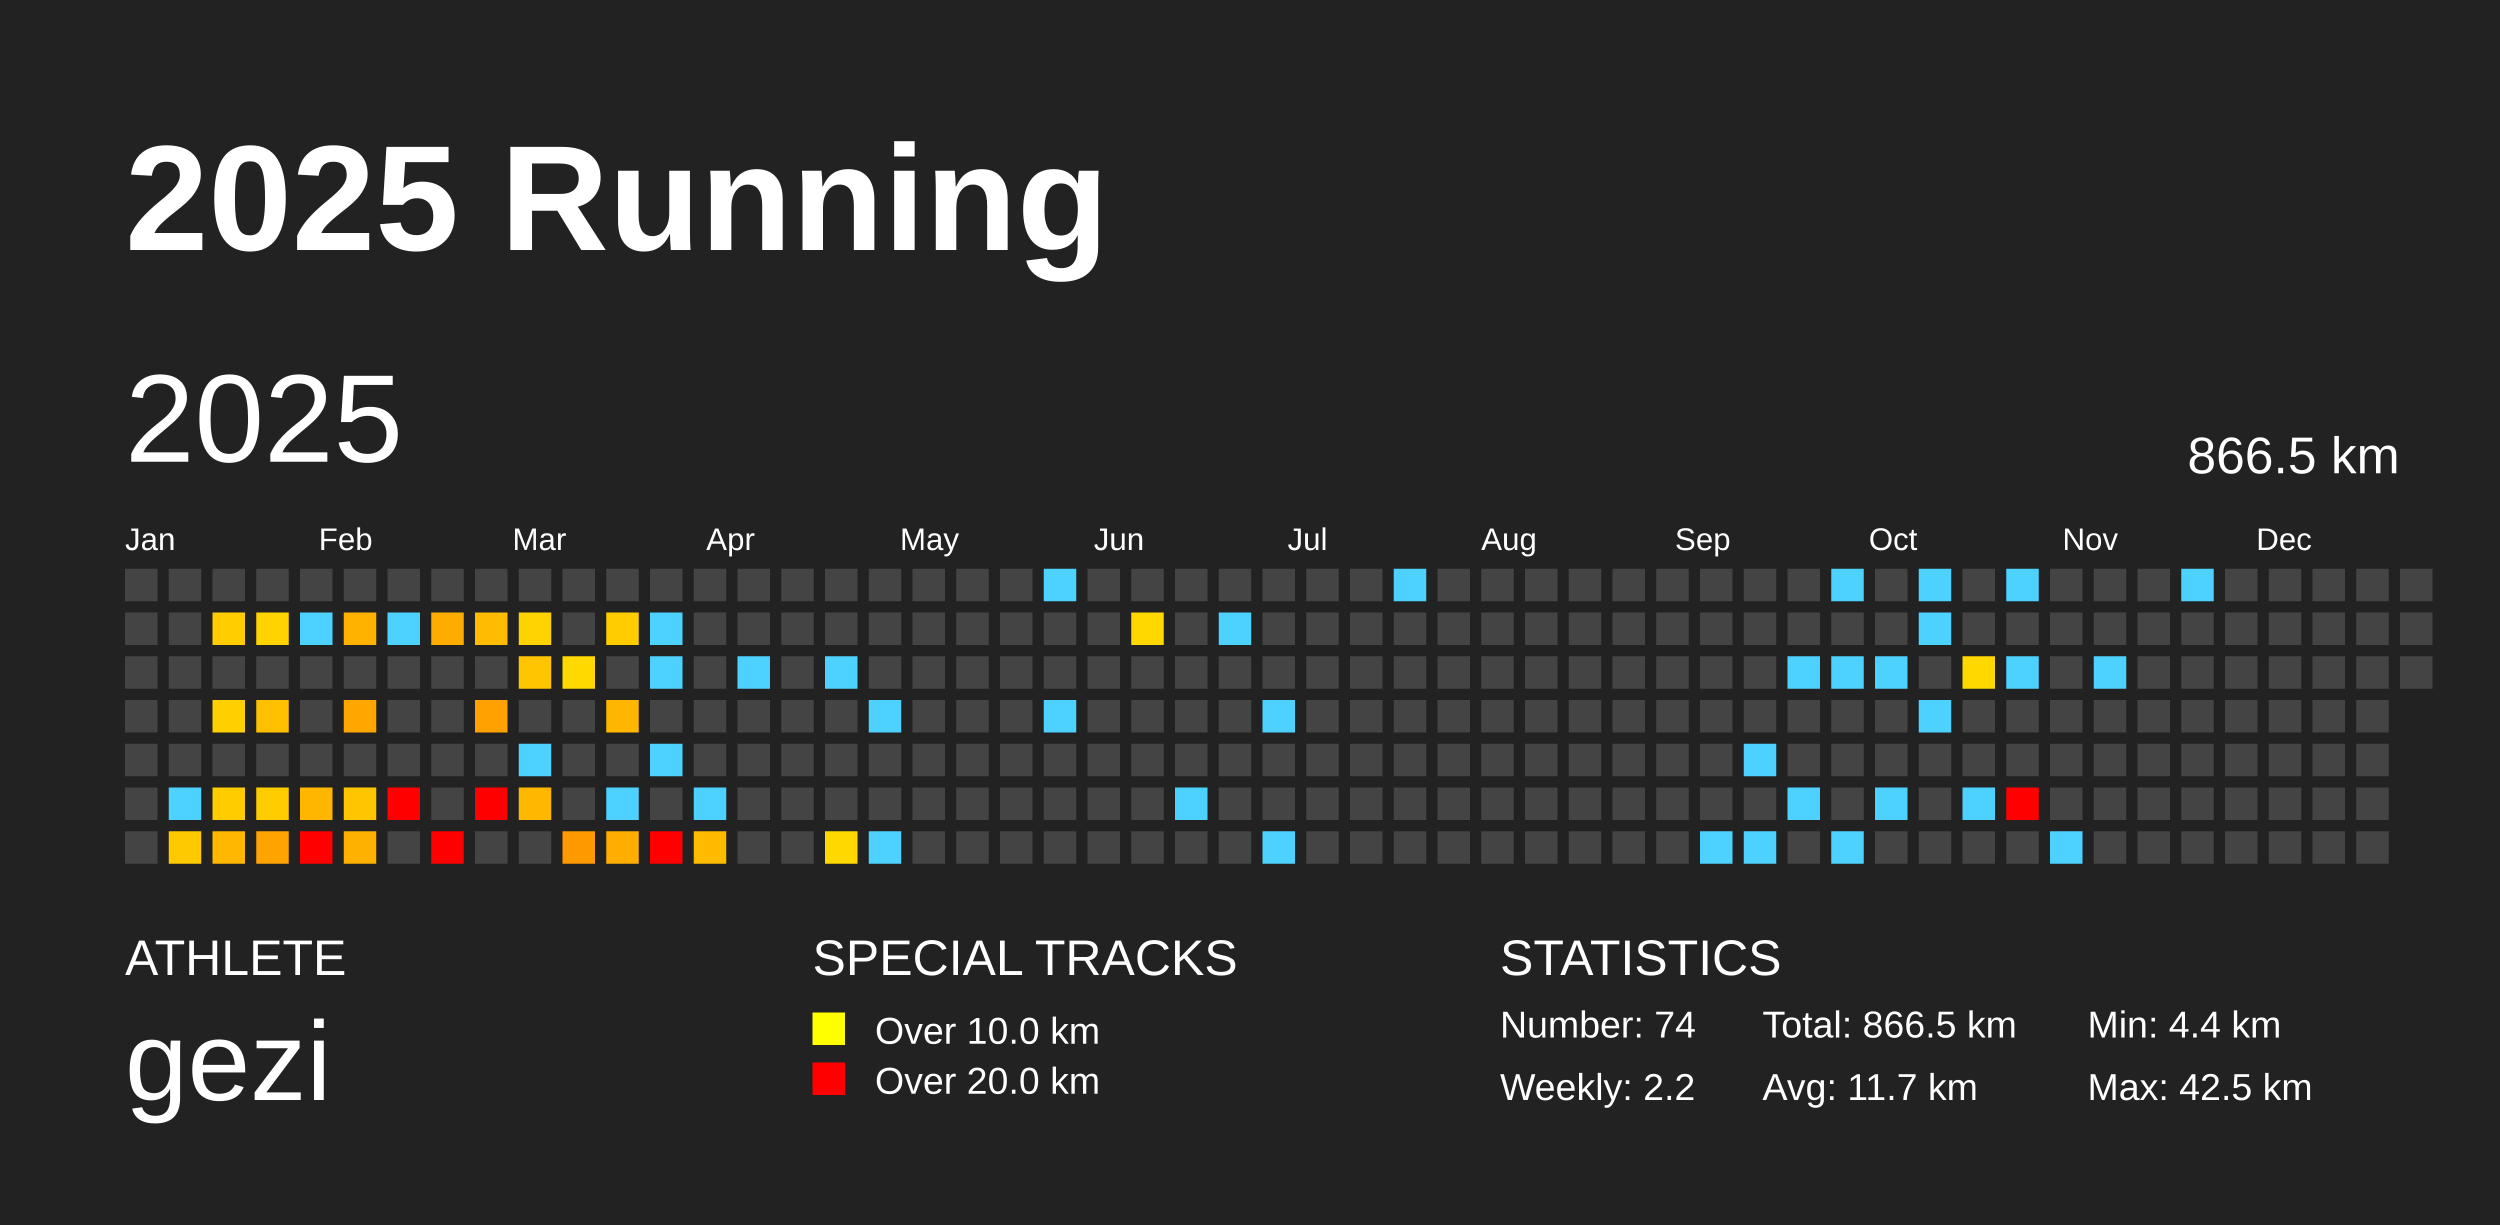
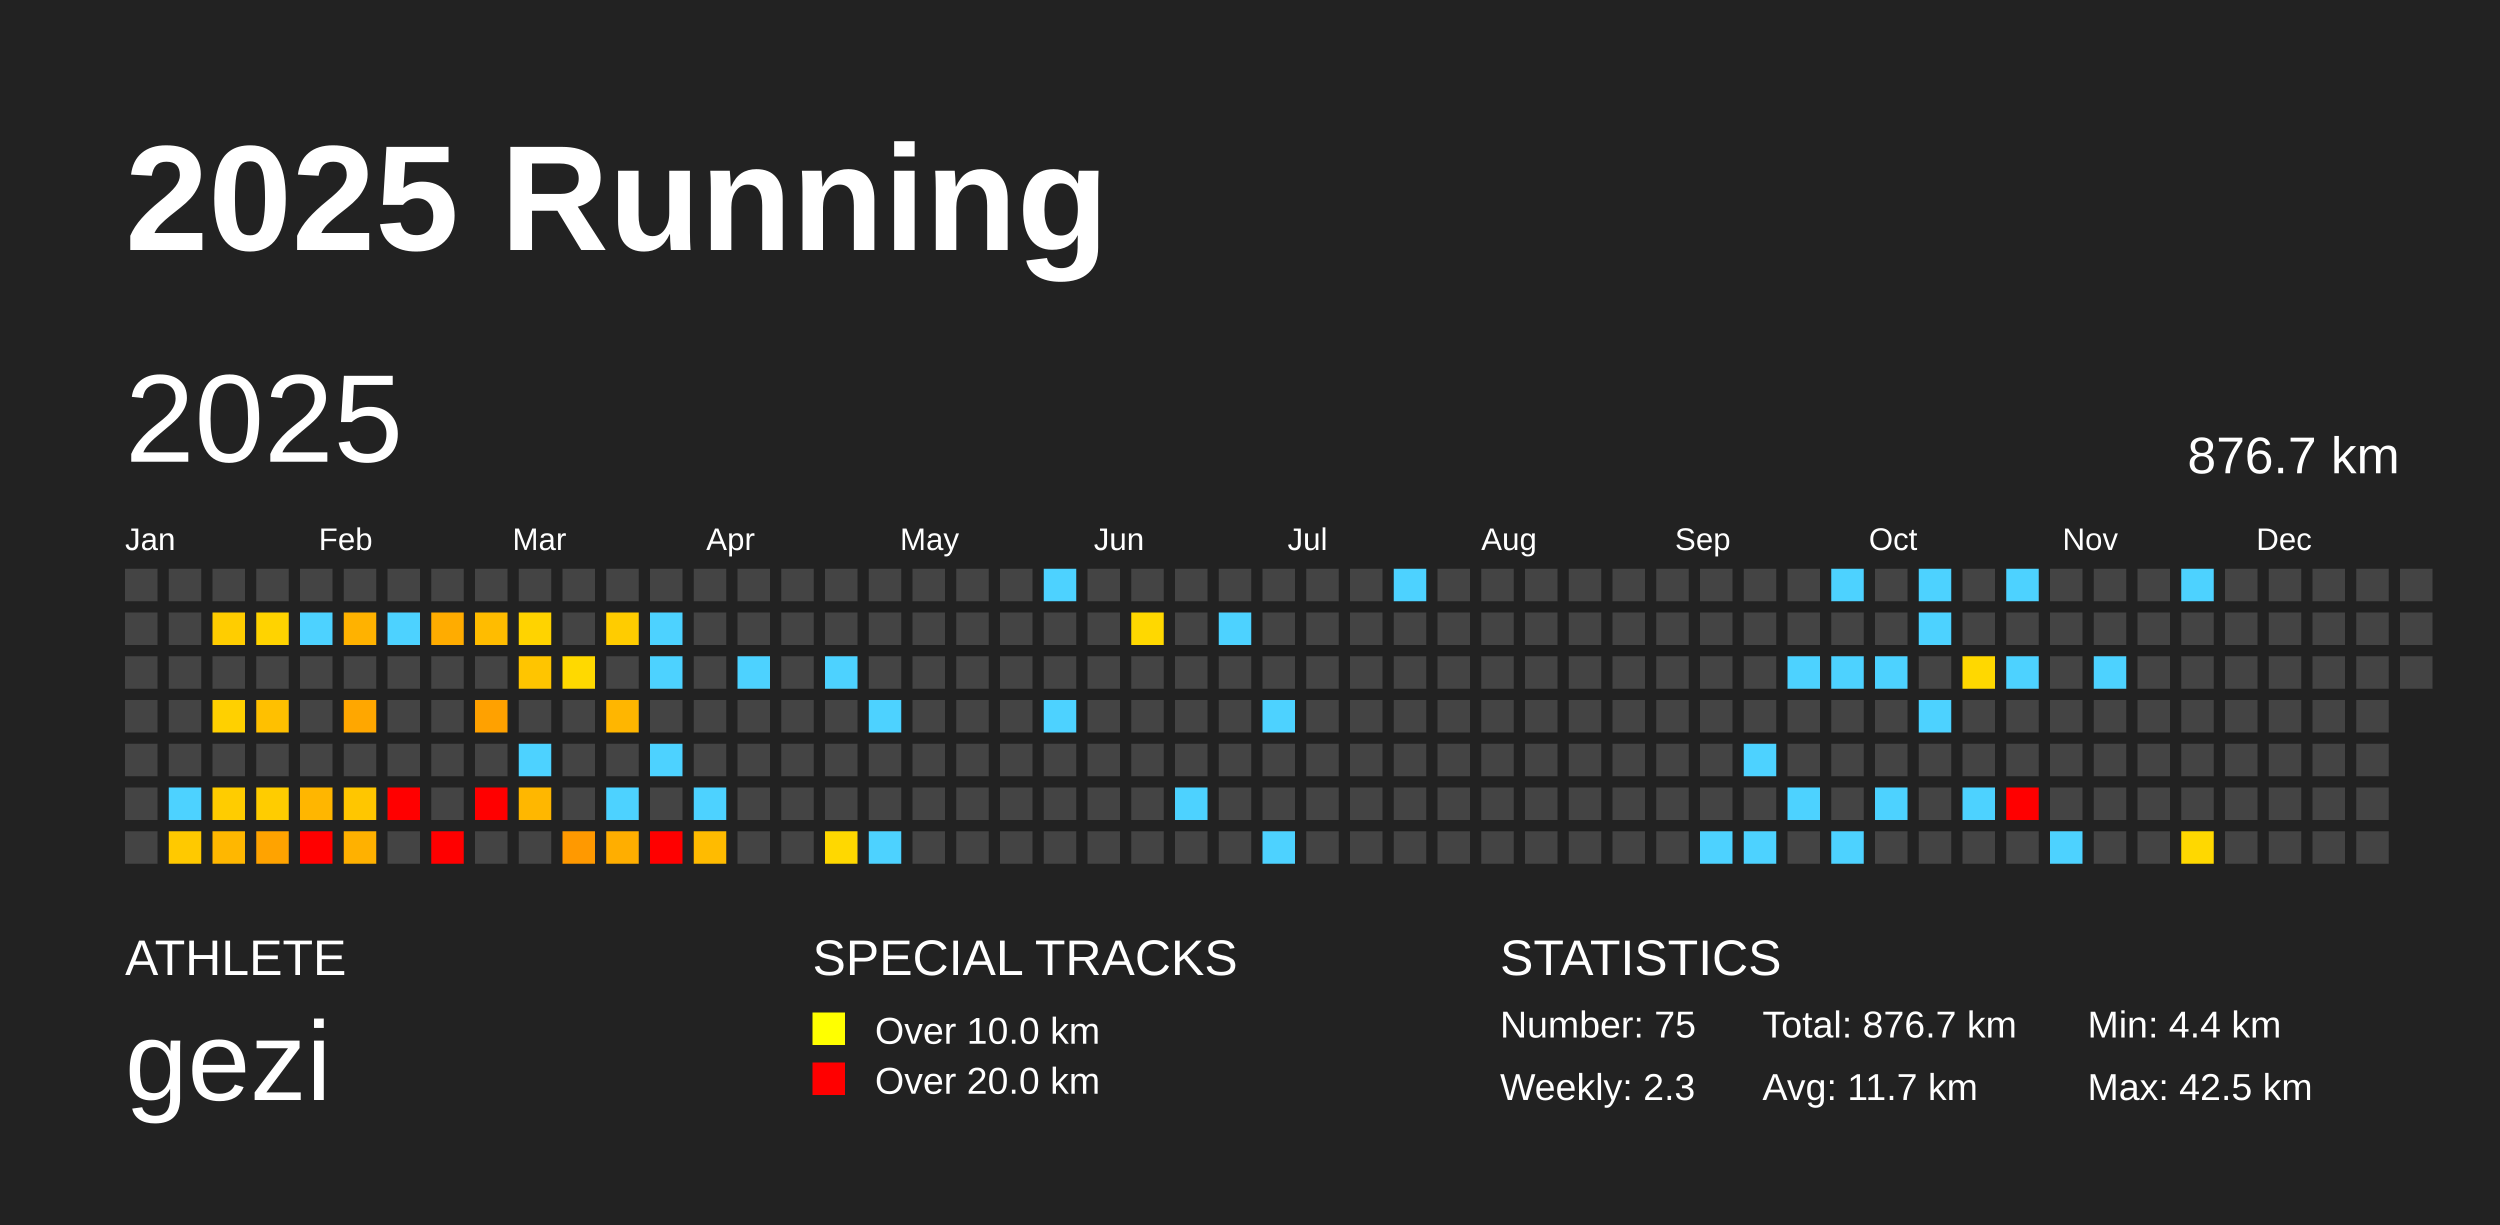
<svg xmlns="http://www.w3.org/2000/svg" baseProfile="full" height="98mm" version="1.1" viewBox="0,0,200,98" width="200mm">
  <defs />
  <rect fill="#222222" height="98" width="200" x="0" y="0" />
  <text fill="#FFFFFF" style="font-size:12px; font-family:Arial; font-weight:bold;" x="10" y="20">2025 Running</text>
  <text fill="#FFFFFF" style="font-size:4px; font-family:Arial" x="10" y="78">ATHLETE</text>
  <text fill="#FFFFFF" style="font-size:9px; font-family:Arial" x="10" y="88">gezi</text>
  <text fill="#FFFFFF" style="font-size:4px; font-family:Arial" x="65" y="78">SPECIAL TRACKS</text>
  <rect fill="yellow" height="2.6" width="2.6" x="65" y="81" />
  <text fill="#FFFFFF" style="font-size:3px; font-family:Arial" x="70" y="83.5">Over 10.0 km</text>
  <rect fill="red" height="2.6" width="2.6" x="65" y="85" />
  <text fill="#FFFFFF" style="font-size:3px; font-family:Arial" x="70" y="87.5">Over 20.0 km</text>
  <text fill="#FFFFFF" style="font-size:4px; font-family:Arial" x="120" y="78">STATISTICS</text>
-   <text fill="#FFFFFF" style="font-size:3px; font-family:Arial" x="120" y="83">Number: 74</text>
-   <text fill="#FFFFFF" style="font-size:3px; font-family:Arial" x="120" y="88">Weekly: 2.2</text>
-   <text fill="#FFFFFF" style="font-size:3px; font-family:Arial" x="141" y="83">Total: 866.5 km</text>
+   <text fill="#FFFFFF" style="font-size:3px; font-family:Arial" x="120" y="83">Number: 75</text>
+   <text fill="#FFFFFF" style="font-size:3px; font-family:Arial" x="120" y="88">Weekly: 2.3</text>
+   <text fill="#FFFFFF" style="font-size:3px; font-family:Arial" x="141" y="83">Total: 876.7 km</text>
  <text fill="#FFFFFF" style="font-size:3px; font-family:Arial" x="141" y="88">Avg: 11.7 km</text>
  <text fill="#FFFFFF" style="font-size:3px; font-family:Arial" x="167" y="83">Min: 4.4 km</text>
  <text fill="#FFFFFF" style="font-size:3px; font-family:Arial" x="167" y="88">Max: 42.5 km</text>
  <text dominant-baseline="hanging" fill="#FFFFFF" style="font-size:10.0px; font-family:Arial;" x="10" y="30">2025</text>
-   <text dominant-baseline="hanging" fill="#FFFFFF" style="font-size:4.125px; font-family:Arial;" x="175" y="35">866.5 km</text>
+   <text dominant-baseline="hanging" fill="#FFFFFF" style="font-size:4.125px; font-family:Arial;" x="175" y="35">876.7 km</text>
  <text fill="#FFFFFF" style="font-size:2.5px; font-family:Arial" x="10.0" y="44">Jan</text>
  <text fill="#FFFFFF" style="font-size:2.5px; font-family:Arial" x="25.5" y="44">Feb</text>
  <text fill="#FFFFFF" style="font-size:2.5px; font-family:Arial" x="41.0" y="44">Mar</text>
  <text fill="#FFFFFF" style="font-size:2.5px; font-family:Arial" x="56.5" y="44">Apr</text>
  <text fill="#FFFFFF" style="font-size:2.5px; font-family:Arial" x="72.0" y="44">May</text>
  <text fill="#FFFFFF" style="font-size:2.5px; font-family:Arial" x="87.5" y="44">Jun</text>
  <text fill="#FFFFFF" style="font-size:2.5px; font-family:Arial" x="103.0" y="44">Jul</text>
  <text fill="#FFFFFF" style="font-size:2.5px; font-family:Arial" x="118.5" y="44">Aug</text>
  <text fill="#FFFFFF" style="font-size:2.5px; font-family:Arial" x="134.0" y="44">Sep</text>
  <text fill="#FFFFFF" style="font-size:2.5px; font-family:Arial" x="149.5" y="44">Oct</text>
  <text fill="#FFFFFF" style="font-size:2.5px; font-family:Arial" x="165.0" y="44">Nov</text>
  <text fill="#FFFFFF" style="font-size:2.5px; font-family:Arial" x="180.5" y="44">Dec</text>
  <rect fill="#444444" height="2.6" width="2.6" x="10.0" y="45.5" />
  <rect fill="#444444" height="2.6" width="2.6" x="10.0" y="49.0" />
  <rect fill="#444444" height="2.6" width="2.6" x="10.0" y="52.5" />
  <rect fill="#444444" height="2.6" width="2.6" x="10.0" y="56.0" />
  <rect fill="#444444" height="2.6" width="2.6" x="10.0" y="59.5" />
  <rect fill="#444444" height="2.6" width="2.6" x="10.0" y="63.0" />
  <rect fill="#444444" height="2.6" width="2.6" x="10.0" y="66.5" />
  <rect fill="#444444" height="2.6" width="2.6" x="13.5" y="45.5" />
  <rect fill="#444444" height="2.6" width="2.6" x="13.5" y="49.0" />
  <rect fill="#444444" height="2.6" width="2.6" x="13.5" y="52.5" />
  <rect fill="#444444" height="2.6" width="2.6" x="13.5" y="56.0" />
  <rect fill="#444444" height="2.6" width="2.6" x="13.5" y="59.5" />
  <rect fill="#4dd2ff" height="2.6" width="2.6" x="13.5" y="63.0" />
  <rect fill="#ffc900" height="2.6" width="2.6" x="13.5" y="66.5" />
  <rect fill="#444444" height="2.6" width="2.6" x="17.0" y="45.5" />
  <rect fill="#ffcd00" height="2.6" width="2.6" x="17.0" y="49.0" />
  <rect fill="#444444" height="2.6" width="2.6" x="17.0" y="52.5" />
  <rect fill="#ffd000" height="2.6" width="2.6" x="17.0" y="56.0" />
  <rect fill="#444444" height="2.6" width="2.6" x="17.0" y="59.5" />
  <rect fill="#ffcc00" height="2.6" width="2.6" x="17.0" y="63.0" />
  <rect fill="#ffb700" height="2.6" width="2.6" x="17.0" y="66.5" />
  <rect fill="#444444" height="2.6" width="2.6" x="20.5" y="45.5" />
  <rect fill="#ffd300" height="2.6" width="2.6" x="20.5" y="49.0" />
  <rect fill="#444444" height="2.6" width="2.6" x="20.5" y="52.5" />
  <rect fill="#ffc000" height="2.6" width="2.6" x="20.5" y="56.0" />
  <rect fill="#444444" height="2.6" width="2.6" x="20.5" y="59.5" />
  <rect fill="#ffcc00" height="2.6" width="2.6" x="20.5" y="63.0" />
  <rect fill="#ffa300" height="2.6" width="2.6" x="20.5" y="66.5" />
  <rect fill="#444444" height="2.6" width="2.6" x="24.0" y="45.5" />
  <rect fill="#4dd2ff" height="2.6" width="2.6" x="24.0" y="49.0" />
  <rect fill="#444444" height="2.6" width="2.6" x="24.0" y="52.5" />
  <rect fill="#444444" height="2.6" width="2.6" x="24.0" y="56.0" />
  <rect fill="#444444" height="2.6" width="2.6" x="24.0" y="59.5" />
  <rect fill="#ffb600" height="2.6" width="2.6" x="24.0" y="63.0" />
  <rect fill="red" height="2.6" width="2.6" x="24.0" y="66.5" />
  <rect fill="#444444" height="2.6" width="2.6" x="27.5" y="45.5" />
  <rect fill="#ffb200" height="2.6" width="2.6" x="27.5" y="49.0" />
  <rect fill="#444444" height="2.6" width="2.6" x="27.5" y="52.5" />
  <rect fill="#ffa700" height="2.6" width="2.6" x="27.5" y="56.0" />
  <rect fill="#444444" height="2.6" width="2.6" x="27.5" y="59.5" />
  <rect fill="#ffc600" height="2.6" width="2.6" x="27.5" y="63.0" />
  <rect fill="#ffb100" height="2.6" width="2.6" x="27.5" y="66.5" />
  <rect fill="#444444" height="2.6" width="2.6" x="31.0" y="45.5" />
  <rect fill="#4dd2ff" height="2.6" width="2.6" x="31.0" y="49.0" />
  <rect fill="#444444" height="2.6" width="2.6" x="31.0" y="52.5" />
  <rect fill="#444444" height="2.6" width="2.6" x="31.0" y="56.0" />
  <rect fill="#444444" height="2.6" width="2.6" x="31.0" y="59.5" />
  <rect fill="red" height="2.6" width="2.6" x="31.0" y="63.0" />
  <rect fill="#444444" height="2.6" width="2.6" x="31.0" y="66.5" />
  <rect fill="#444444" height="2.6" width="2.6" x="34.5" y="45.5" />
  <rect fill="#ffac00" height="2.6" width="2.6" x="34.5" y="49.0" />
  <rect fill="#444444" height="2.6" width="2.6" x="34.5" y="52.5" />
  <rect fill="#444444" height="2.6" width="2.6" x="34.5" y="56.0" />
  <rect fill="#444444" height="2.6" width="2.6" x="34.5" y="59.5" />
  <rect fill="#444444" height="2.6" width="2.6" x="34.5" y="63.0" />
  <rect fill="red" height="2.6" width="2.6" x="34.5" y="66.5" />
  <rect fill="#444444" height="2.6" width="2.6" x="38.0" y="45.5" />
  <rect fill="#ffbc00" height="2.6" width="2.6" x="38.0" y="49.0" />
  <rect fill="#444444" height="2.6" width="2.6" x="38.0" y="52.5" />
  <rect fill="#ffa100" height="2.6" width="2.6" x="38.0" y="56.0" />
  <rect fill="#444444" height="2.6" width="2.6" x="38.0" y="59.5" />
  <rect fill="red" height="2.6" width="2.6" x="38.0" y="63.0" />
  <rect fill="#444444" height="2.6" width="2.6" x="38.0" y="66.5" />
  <rect fill="#444444" height="2.6" width="2.6" x="41.5" y="45.5" />
  <rect fill="#ffd300" height="2.6" width="2.6" x="41.5" y="49.0" />
  <rect fill="#ffc500" height="2.6" width="2.6" x="41.5" y="52.5" />
  <rect fill="#444444" height="2.6" width="2.6" x="41.5" y="56.0" />
  <rect fill="#4dd2ff" height="2.6" width="2.6" x="41.5" y="59.5" />
  <rect fill="#ffb700" height="2.6" width="2.6" x="41.5" y="63.0" />
  <rect fill="#444444" height="2.6" width="2.6" x="41.5" y="66.5" />
  <rect fill="#444444" height="2.6" width="2.6" x="45.0" y="45.5" />
  <rect fill="#444444" height="2.6" width="2.6" x="45.0" y="49.0" />
  <rect fill="#ffd900" height="2.6" width="2.6" x="45.0" y="52.5" />
  <rect fill="#444444" height="2.6" width="2.6" x="45.0" y="56.0" />
  <rect fill="#444444" height="2.6" width="2.6" x="45.0" y="59.5" />
  <rect fill="#444444" height="2.6" width="2.6" x="45.0" y="63.0" />
  <rect fill="#ff9900" height="2.6" width="2.6" x="45.0" y="66.5" />
  <rect fill="#444444" height="2.6" width="2.6" x="48.5" y="45.5" />
  <rect fill="#ffcc00" height="2.6" width="2.6" x="48.5" y="49.0" />
  <rect fill="#444444" height="2.6" width="2.6" x="48.5" y="52.5" />
  <rect fill="#ffb600" height="2.6" width="2.6" x="48.5" y="56.0" />
  <rect fill="#444444" height="2.6" width="2.6" x="48.5" y="59.5" />
  <rect fill="#4dd2ff" height="2.6" width="2.6" x="48.5" y="63.0" />
  <rect fill="#ffae00" height="2.6" width="2.6" x="48.5" y="66.5" />
  <rect fill="#444444" height="2.6" width="2.6" x="52.0" y="45.5" />
  <rect fill="#4dd2ff" height="2.6" width="2.6" x="52.0" y="49.0" />
  <rect fill="#4dd2ff" height="2.6" width="2.6" x="52.0" y="52.5" />
  <rect fill="#444444" height="2.6" width="2.6" x="52.0" y="56.0" />
  <rect fill="#4dd2ff" height="2.6" width="2.6" x="52.0" y="59.5" />
  <rect fill="#444444" height="2.6" width="2.6" x="52.0" y="63.0" />
  <rect fill="red" height="2.6" width="2.6" x="52.0" y="66.5" />
  <rect fill="#444444" height="2.6" width="2.6" x="55.5" y="45.5" />
  <rect fill="#444444" height="2.6" width="2.6" x="55.5" y="49.0" />
  <rect fill="#444444" height="2.6" width="2.6" x="55.5" y="52.5" />
  <rect fill="#444444" height="2.6" width="2.6" x="55.5" y="56.0" />
  <rect fill="#444444" height="2.6" width="2.6" x="55.5" y="59.5" />
  <rect fill="#4dd2ff" height="2.6" width="2.6" x="55.5" y="63.0" />
  <rect fill="#ffbb00" height="2.6" width="2.6" x="55.5" y="66.5" />
  <rect fill="#444444" height="2.6" width="2.6" x="59.0" y="45.5" />
  <rect fill="#444444" height="2.6" width="2.6" x="59.0" y="49.0" />
  <rect fill="#4dd2ff" height="2.6" width="2.6" x="59.0" y="52.5" />
  <rect fill="#444444" height="2.6" width="2.6" x="59.0" y="56.0" />
  <rect fill="#444444" height="2.6" width="2.6" x="59.0" y="59.5" />
  <rect fill="#444444" height="2.6" width="2.6" x="59.0" y="63.0" />
  <rect fill="#444444" height="2.6" width="2.6" x="59.0" y="66.5" />
  <rect fill="#444444" height="2.6" width="2.6" x="62.5" y="45.5" />
  <rect fill="#444444" height="2.6" width="2.6" x="62.5" y="49.0" />
  <rect fill="#444444" height="2.6" width="2.6" x="62.5" y="52.5" />
  <rect fill="#444444" height="2.6" width="2.6" x="62.5" y="56.0" />
  <rect fill="#444444" height="2.6" width="2.6" x="62.5" y="59.5" />
  <rect fill="#444444" height="2.6" width="2.6" x="62.5" y="63.0" />
  <rect fill="#444444" height="2.6" width="2.6" x="62.5" y="66.5" />
  <rect fill="#444444" height="2.6" width="2.6" x="66.0" y="45.5" />
  <rect fill="#444444" height="2.6" width="2.6" x="66.0" y="49.0" />
  <rect fill="#4dd2ff" height="2.6" width="2.6" x="66.0" y="52.5" />
  <rect fill="#444444" height="2.6" width="2.6" x="66.0" y="56.0" />
  <rect fill="#444444" height="2.6" width="2.6" x="66.0" y="59.5" />
  <rect fill="#444444" height="2.6" width="2.6" x="66.0" y="63.0" />
  <rect fill="#ffd800" height="2.6" width="2.6" x="66.0" y="66.5" />
  <rect fill="#444444" height="2.6" width="2.6" x="69.5" y="45.5" />
  <rect fill="#444444" height="2.6" width="2.6" x="69.5" y="49.0" />
  <rect fill="#444444" height="2.6" width="2.6" x="69.5" y="52.5" />
  <rect fill="#4dd2ff" height="2.6" width="2.6" x="69.5" y="56.0" />
  <rect fill="#444444" height="2.6" width="2.6" x="69.5" y="59.5" />
  <rect fill="#444444" height="2.6" width="2.6" x="69.5" y="63.0" />
  <rect fill="#4dd2ff" height="2.6" width="2.6" x="69.5" y="66.5" />
  <rect fill="#444444" height="2.6" width="2.6" x="73.0" y="45.5" />
  <rect fill="#444444" height="2.6" width="2.6" x="73.0" y="49.0" />
  <rect fill="#444444" height="2.6" width="2.6" x="73.0" y="52.5" />
  <rect fill="#444444" height="2.6" width="2.6" x="73.0" y="56.0" />
  <rect fill="#444444" height="2.6" width="2.6" x="73.0" y="59.5" />
  <rect fill="#444444" height="2.6" width="2.6" x="73.0" y="63.0" />
  <rect fill="#444444" height="2.6" width="2.6" x="73.0" y="66.5" />
  <rect fill="#444444" height="2.6" width="2.6" x="76.5" y="45.5" />
  <rect fill="#444444" height="2.6" width="2.6" x="76.5" y="49.0" />
  <rect fill="#444444" height="2.6" width="2.6" x="76.5" y="52.5" />
  <rect fill="#444444" height="2.6" width="2.6" x="76.5" y="56.0" />
  <rect fill="#444444" height="2.6" width="2.6" x="76.5" y="59.5" />
  <rect fill="#444444" height="2.6" width="2.6" x="76.5" y="63.0" />
  <rect fill="#444444" height="2.6" width="2.6" x="76.5" y="66.5" />
  <rect fill="#444444" height="2.6" width="2.6" x="80.0" y="45.5" />
  <rect fill="#444444" height="2.6" width="2.6" x="80.0" y="49.0" />
  <rect fill="#444444" height="2.6" width="2.6" x="80.0" y="52.5" />
  <rect fill="#444444" height="2.6" width="2.6" x="80.0" y="56.0" />
  <rect fill="#444444" height="2.6" width="2.6" x="80.0" y="59.5" />
  <rect fill="#444444" height="2.6" width="2.6" x="80.0" y="63.0" />
  <rect fill="#444444" height="2.6" width="2.6" x="80.0" y="66.5" />
  <rect fill="#4dd2ff" height="2.6" width="2.6" x="83.5" y="45.5" />
  <rect fill="#444444" height="2.6" width="2.6" x="83.5" y="49.0" />
  <rect fill="#444444" height="2.6" width="2.6" x="83.5" y="52.5" />
  <rect fill="#4dd2ff" height="2.6" width="2.6" x="83.5" y="56.0" />
  <rect fill="#444444" height="2.6" width="2.6" x="83.5" y="59.5" />
  <rect fill="#444444" height="2.6" width="2.6" x="83.5" y="63.0" />
  <rect fill="#444444" height="2.6" width="2.6" x="83.5" y="66.5" />
  <rect fill="#444444" height="2.6" width="2.6" x="87.0" y="45.5" />
  <rect fill="#444444" height="2.6" width="2.6" x="87.0" y="49.0" />
  <rect fill="#444444" height="2.6" width="2.6" x="87.0" y="52.5" />
  <rect fill="#444444" height="2.6" width="2.6" x="87.0" y="56.0" />
  <rect fill="#444444" height="2.6" width="2.6" x="87.0" y="59.5" />
  <rect fill="#444444" height="2.6" width="2.6" x="87.0" y="63.0" />
  <rect fill="#444444" height="2.6" width="2.6" x="87.0" y="66.5" />
  <rect fill="#444444" height="2.6" width="2.6" x="90.5" y="45.5" />
  <rect fill="#ffd800" height="2.6" width="2.6" x="90.5" y="49.0" />
  <rect fill="#444444" height="2.6" width="2.6" x="90.5" y="52.5" />
  <rect fill="#444444" height="2.6" width="2.6" x="90.5" y="56.0" />
  <rect fill="#444444" height="2.6" width="2.6" x="90.5" y="59.5" />
  <rect fill="#444444" height="2.6" width="2.6" x="90.5" y="63.0" />
  <rect fill="#444444" height="2.6" width="2.6" x="90.5" y="66.5" />
  <rect fill="#444444" height="2.6" width="2.6" x="94.0" y="45.5" />
  <rect fill="#444444" height="2.6" width="2.6" x="94.0" y="49.0" />
  <rect fill="#444444" height="2.6" width="2.6" x="94.0" y="52.5" />
  <rect fill="#444444" height="2.6" width="2.6" x="94.0" y="56.0" />
  <rect fill="#444444" height="2.6" width="2.6" x="94.0" y="59.5" />
  <rect fill="#4dd2ff" height="2.6" width="2.6" x="94.0" y="63.0" />
  <rect fill="#444444" height="2.6" width="2.6" x="94.0" y="66.5" />
  <rect fill="#444444" height="2.6" width="2.6" x="97.5" y="45.5" />
  <rect fill="#4dd2ff" height="2.6" width="2.6" x="97.5" y="49.0" />
  <rect fill="#444444" height="2.6" width="2.6" x="97.5" y="52.5" />
  <rect fill="#444444" height="2.6" width="2.6" x="97.5" y="56.0" />
  <rect fill="#444444" height="2.6" width="2.6" x="97.5" y="59.5" />
  <rect fill="#444444" height="2.6" width="2.6" x="97.5" y="63.0" />
  <rect fill="#444444" height="2.6" width="2.6" x="97.5" y="66.5" />
  <rect fill="#444444" height="2.6" width="2.6" x="101.0" y="45.5" />
  <rect fill="#444444" height="2.6" width="2.6" x="101.0" y="49.0" />
  <rect fill="#444444" height="2.6" width="2.6" x="101.0" y="52.5" />
  <rect fill="#4dd2ff" height="2.6" width="2.6" x="101.0" y="56.0" />
  <rect fill="#444444" height="2.6" width="2.6" x="101.0" y="59.5" />
  <rect fill="#444444" height="2.6" width="2.6" x="101.0" y="63.0" />
  <rect fill="#4dd2ff" height="2.6" width="2.6" x="101.0" y="66.5" />
  <rect fill="#444444" height="2.6" width="2.6" x="104.5" y="45.5" />
  <rect fill="#444444" height="2.6" width="2.6" x="104.5" y="49.0" />
  <rect fill="#444444" height="2.6" width="2.6" x="104.5" y="52.5" />
  <rect fill="#444444" height="2.6" width="2.6" x="104.5" y="56.0" />
  <rect fill="#444444" height="2.6" width="2.6" x="104.5" y="59.5" />
  <rect fill="#444444" height="2.6" width="2.6" x="104.5" y="63.0" />
  <rect fill="#444444" height="2.6" width="2.6" x="104.5" y="66.5" />
  <rect fill="#444444" height="2.6" width="2.6" x="108.0" y="45.5" />
  <rect fill="#444444" height="2.6" width="2.6" x="108.0" y="49.0" />
  <rect fill="#444444" height="2.6" width="2.6" x="108.0" y="52.5" />
  <rect fill="#444444" height="2.6" width="2.6" x="108.0" y="56.0" />
  <rect fill="#444444" height="2.6" width="2.6" x="108.0" y="59.5" />
  <rect fill="#444444" height="2.6" width="2.6" x="108.0" y="63.0" />
  <rect fill="#444444" height="2.6" width="2.6" x="108.0" y="66.5" />
  <rect fill="#4dd2ff" height="2.6" width="2.6" x="111.5" y="45.5" />
  <rect fill="#444444" height="2.6" width="2.6" x="111.5" y="49.0" />
  <rect fill="#444444" height="2.6" width="2.6" x="111.5" y="52.5" />
  <rect fill="#444444" height="2.6" width="2.6" x="111.5" y="56.0" />
  <rect fill="#444444" height="2.6" width="2.6" x="111.5" y="59.5" />
  <rect fill="#444444" height="2.6" width="2.6" x="111.5" y="63.0" />
  <rect fill="#444444" height="2.6" width="2.6" x="111.5" y="66.5" />
  <rect fill="#444444" height="2.6" width="2.6" x="115.0" y="45.5" />
  <rect fill="#444444" height="2.6" width="2.6" x="115.0" y="49.0" />
  <rect fill="#444444" height="2.6" width="2.6" x="115.0" y="52.5" />
  <rect fill="#444444" height="2.6" width="2.6" x="115.0" y="56.0" />
  <rect fill="#444444" height="2.6" width="2.6" x="115.0" y="59.5" />
  <rect fill="#444444" height="2.6" width="2.6" x="115.0" y="63.0" />
  <rect fill="#444444" height="2.6" width="2.6" x="115.0" y="66.5" />
  <rect fill="#444444" height="2.6" width="2.6" x="118.5" y="45.5" />
  <rect fill="#444444" height="2.6" width="2.6" x="118.5" y="49.0" />
  <rect fill="#444444" height="2.6" width="2.6" x="118.5" y="52.5" />
  <rect fill="#444444" height="2.6" width="2.6" x="118.5" y="56.0" />
  <rect fill="#444444" height="2.6" width="2.6" x="118.5" y="59.5" />
  <rect fill="#444444" height="2.6" width="2.6" x="118.5" y="63.0" />
  <rect fill="#444444" height="2.6" width="2.6" x="118.5" y="66.5" />
  <rect fill="#444444" height="2.6" width="2.6" x="122.0" y="45.5" />
  <rect fill="#444444" height="2.6" width="2.6" x="122.0" y="49.0" />
  <rect fill="#444444" height="2.6" width="2.6" x="122.0" y="52.5" />
  <rect fill="#444444" height="2.6" width="2.6" x="122.0" y="56.0" />
  <rect fill="#444444" height="2.6" width="2.6" x="122.0" y="59.5" />
  <rect fill="#444444" height="2.6" width="2.6" x="122.0" y="63.0" />
  <rect fill="#444444" height="2.6" width="2.6" x="122.0" y="66.5" />
  <rect fill="#444444" height="2.6" width="2.6" x="125.5" y="45.5" />
  <rect fill="#444444" height="2.6" width="2.6" x="125.5" y="49.0" />
  <rect fill="#444444" height="2.6" width="2.6" x="125.5" y="52.5" />
  <rect fill="#444444" height="2.6" width="2.6" x="125.5" y="56.0" />
  <rect fill="#444444" height="2.6" width="2.6" x="125.5" y="59.5" />
  <rect fill="#444444" height="2.6" width="2.6" x="125.5" y="63.0" />
  <rect fill="#444444" height="2.6" width="2.6" x="125.5" y="66.5" />
  <rect fill="#444444" height="2.6" width="2.6" x="129.0" y="45.5" />
  <rect fill="#444444" height="2.6" width="2.6" x="129.0" y="49.0" />
  <rect fill="#444444" height="2.6" width="2.6" x="129.0" y="52.5" />
  <rect fill="#444444" height="2.6" width="2.6" x="129.0" y="56.0" />
  <rect fill="#444444" height="2.6" width="2.6" x="129.0" y="59.5" />
  <rect fill="#444444" height="2.6" width="2.6" x="129.0" y="63.0" />
  <rect fill="#444444" height="2.6" width="2.6" x="129.0" y="66.5" />
  <rect fill="#444444" height="2.6" width="2.6" x="132.5" y="45.5" />
  <rect fill="#444444" height="2.6" width="2.6" x="132.5" y="49.0" />
  <rect fill="#444444" height="2.6" width="2.6" x="132.5" y="52.5" />
  <rect fill="#444444" height="2.6" width="2.6" x="132.5" y="56.0" />
  <rect fill="#444444" height="2.6" width="2.6" x="132.5" y="59.5" />
  <rect fill="#444444" height="2.6" width="2.6" x="132.5" y="63.0" />
  <rect fill="#444444" height="2.6" width="2.6" x="132.5" y="66.5" />
  <rect fill="#444444" height="2.6" width="2.6" x="136.0" y="45.5" />
  <rect fill="#444444" height="2.6" width="2.6" x="136.0" y="49.0" />
  <rect fill="#444444" height="2.6" width="2.6" x="136.0" y="52.5" />
  <rect fill="#444444" height="2.6" width="2.6" x="136.0" y="56.0" />
  <rect fill="#444444" height="2.6" width="2.6" x="136.0" y="59.5" />
  <rect fill="#444444" height="2.6" width="2.6" x="136.0" y="63.0" />
  <rect fill="#4dd2ff" height="2.6" width="2.6" x="136.0" y="66.5" />
  <rect fill="#444444" height="2.6" width="2.6" x="139.5" y="45.5" />
  <rect fill="#444444" height="2.6" width="2.6" x="139.5" y="49.0" />
  <rect fill="#444444" height="2.6" width="2.6" x="139.5" y="52.5" />
  <rect fill="#444444" height="2.6" width="2.6" x="139.5" y="56.0" />
  <rect fill="#4dd2ff" height="2.6" width="2.6" x="139.5" y="59.5" />
  <rect fill="#444444" height="2.6" width="2.6" x="139.5" y="63.0" />
  <rect fill="#4dd2ff" height="2.6" width="2.6" x="139.5" y="66.5" />
  <rect fill="#444444" height="2.6" width="2.6" x="143.0" y="45.5" />
  <rect fill="#444444" height="2.6" width="2.6" x="143.0" y="49.0" />
  <rect fill="#4dd2ff" height="2.6" width="2.6" x="143.0" y="52.5" />
  <rect fill="#444444" height="2.6" width="2.6" x="143.0" y="56.0" />
  <rect fill="#444444" height="2.6" width="2.6" x="143.0" y="59.5" />
  <rect fill="#4dd2ff" height="2.6" width="2.6" x="143.0" y="63.0" />
  <rect fill="#444444" height="2.6" width="2.6" x="143.0" y="66.5" />
  <rect fill="#4dd2ff" height="2.6" width="2.6" x="146.5" y="45.5" />
  <rect fill="#444444" height="2.6" width="2.6" x="146.5" y="49.0" />
  <rect fill="#4dd2ff" height="2.6" width="2.6" x="146.5" y="52.5" />
  <rect fill="#444444" height="2.6" width="2.6" x="146.5" y="56.0" />
  <rect fill="#444444" height="2.6" width="2.6" x="146.5" y="59.5" />
  <rect fill="#444444" height="2.6" width="2.6" x="146.5" y="63.0" />
  <rect fill="#4dd2ff" height="2.6" width="2.6" x="146.5" y="66.5" />
  <rect fill="#444444" height="2.6" width="2.6" x="150.0" y="45.5" />
  <rect fill="#444444" height="2.6" width="2.6" x="150.0" y="49.0" />
  <rect fill="#4dd2ff" height="2.6" width="2.6" x="150.0" y="52.5" />
  <rect fill="#444444" height="2.6" width="2.6" x="150.0" y="56.0" />
  <rect fill="#444444" height="2.6" width="2.6" x="150.0" y="59.5" />
  <rect fill="#4dd2ff" height="2.6" width="2.6" x="150.0" y="63.0" />
  <rect fill="#444444" height="2.6" width="2.6" x="150.0" y="66.5" />
  <rect fill="#4dd2ff" height="2.6" width="2.6" x="153.5" y="45.5" />
  <rect fill="#4dd2ff" height="2.6" width="2.6" x="153.5" y="49.0" />
  <rect fill="#444444" height="2.6" width="2.6" x="153.5" y="52.5" />
  <rect fill="#4dd2ff" height="2.6" width="2.6" x="153.5" y="56.0" />
  <rect fill="#444444" height="2.6" width="2.6" x="153.5" y="59.5" />
  <rect fill="#444444" height="2.6" width="2.6" x="153.5" y="63.0" />
  <rect fill="#444444" height="2.6" width="2.6" x="153.5" y="66.5" />
  <rect fill="#444444" height="2.6" width="2.6" x="157.0" y="45.5" />
  <rect fill="#444444" height="2.6" width="2.6" x="157.0" y="49.0" />
  <rect fill="#ffd800" height="2.6" width="2.6" x="157.0" y="52.5" />
  <rect fill="#444444" height="2.6" width="2.6" x="157.0" y="56.0" />
  <rect fill="#444444" height="2.6" width="2.6" x="157.0" y="59.5" />
  <rect fill="#4dd2ff" height="2.6" width="2.6" x="157.0" y="63.0" />
  <rect fill="#444444" height="2.6" width="2.6" x="157.0" y="66.5" />
  <rect fill="#4dd2ff" height="2.6" width="2.6" x="160.5" y="45.5" />
  <rect fill="#444444" height="2.6" width="2.6" x="160.5" y="49.0" />
  <rect fill="#4dd2ff" height="2.6" width="2.6" x="160.5" y="52.5" />
  <rect fill="#444444" height="2.6" width="2.6" x="160.5" y="56.0" />
  <rect fill="#444444" height="2.6" width="2.6" x="160.5" y="59.5" />
  <rect fill="red" height="2.6" width="2.6" x="160.5" y="63.0" />
  <rect fill="#444444" height="2.6" width="2.6" x="160.5" y="66.5" />
  <rect fill="#444444" height="2.6" width="2.6" x="164.0" y="45.5" />
  <rect fill="#444444" height="2.6" width="2.6" x="164.0" y="49.0" />
  <rect fill="#444444" height="2.6" width="2.6" x="164.0" y="52.5" />
  <rect fill="#444444" height="2.6" width="2.6" x="164.0" y="56.0" />
  <rect fill="#444444" height="2.6" width="2.6" x="164.0" y="59.5" />
  <rect fill="#444444" height="2.6" width="2.6" x="164.0" y="63.0" />
  <rect fill="#4dd2ff" height="2.6" width="2.6" x="164.0" y="66.5" />
  <rect fill="#444444" height="2.6" width="2.6" x="167.5" y="45.5" />
  <rect fill="#444444" height="2.6" width="2.6" x="167.5" y="49.0" />
  <rect fill="#4dd2ff" height="2.6" width="2.6" x="167.5" y="52.5" />
  <rect fill="#444444" height="2.6" width="2.6" x="167.5" y="56.0" />
  <rect fill="#444444" height="2.6" width="2.6" x="167.5" y="59.5" />
  <rect fill="#444444" height="2.6" width="2.6" x="167.5" y="63.0" />
  <rect fill="#444444" height="2.6" width="2.6" x="167.5" y="66.5" />
  <rect fill="#444444" height="2.6" width="2.6" x="171.0" y="45.5" />
  <rect fill="#444444" height="2.6" width="2.6" x="171.0" y="49.0" />
  <rect fill="#444444" height="2.6" width="2.6" x="171.0" y="52.5" />
  <rect fill="#444444" height="2.6" width="2.6" x="171.0" y="56.0" />
  <rect fill="#444444" height="2.6" width="2.6" x="171.0" y="59.5" />
  <rect fill="#444444" height="2.6" width="2.6" x="171.0" y="63.0" />
  <rect fill="#444444" height="2.6" width="2.6" x="171.0" y="66.5" />
  <rect fill="#4dd2ff" height="2.6" width="2.6" x="174.5" y="45.5" />
  <rect fill="#444444" height="2.6" width="2.6" x="174.5" y="49.0" />
  <rect fill="#444444" height="2.6" width="2.6" x="174.5" y="52.5" />
  <rect fill="#444444" height="2.6" width="2.6" x="174.5" y="56.0" />
  <rect fill="#444444" height="2.6" width="2.6" x="174.5" y="59.5" />
  <rect fill="#444444" height="2.6" width="2.6" x="174.5" y="63.0" />
-   <rect fill="#444444" height="2.6" width="2.6" x="174.5" y="66.5" />
+   <rect fill="#ffd800" height="2.6" width="2.6" x="174.5" y="66.5" />
  <rect fill="#444444" height="2.6" width="2.6" x="178.0" y="45.5" />
  <rect fill="#444444" height="2.6" width="2.6" x="178.0" y="49.0" />
  <rect fill="#444444" height="2.6" width="2.6" x="178.0" y="52.5" />
  <rect fill="#444444" height="2.6" width="2.6" x="178.0" y="56.0" />
  <rect fill="#444444" height="2.6" width="2.6" x="178.0" y="59.5" />
  <rect fill="#444444" height="2.6" width="2.6" x="178.0" y="63.0" />
  <rect fill="#444444" height="2.6" width="2.6" x="178.0" y="66.5" />
  <rect fill="#444444" height="2.6" width="2.6" x="181.5" y="45.5" />
  <rect fill="#444444" height="2.6" width="2.6" x="181.5" y="49.0" />
  <rect fill="#444444" height="2.6" width="2.6" x="181.5" y="52.5" />
  <rect fill="#444444" height="2.6" width="2.6" x="181.5" y="56.0" />
  <rect fill="#444444" height="2.6" width="2.6" x="181.5" y="59.5" />
  <rect fill="#444444" height="2.6" width="2.6" x="181.5" y="63.0" />
  <rect fill="#444444" height="2.6" width="2.6" x="181.5" y="66.5" />
  <rect fill="#444444" height="2.6" width="2.6" x="185.0" y="45.5" />
  <rect fill="#444444" height="2.6" width="2.6" x="185.0" y="49.0" />
  <rect fill="#444444" height="2.6" width="2.6" x="185.0" y="52.5" />
  <rect fill="#444444" height="2.6" width="2.6" x="185.0" y="56.0" />
  <rect fill="#444444" height="2.6" width="2.6" x="185.0" y="59.5" />
  <rect fill="#444444" height="2.6" width="2.6" x="185.0" y="63.0" />
  <rect fill="#444444" height="2.6" width="2.6" x="185.0" y="66.5" />
  <rect fill="#444444" height="2.6" width="2.6" x="188.5" y="45.5" />
  <rect fill="#444444" height="2.6" width="2.6" x="188.5" y="49.0" />
  <rect fill="#444444" height="2.6" width="2.6" x="188.5" y="52.5" />
  <rect fill="#444444" height="2.6" width="2.6" x="188.5" y="56.0" />
  <rect fill="#444444" height="2.6" width="2.6" x="188.5" y="59.5" />
  <rect fill="#444444" height="2.6" width="2.6" x="188.5" y="63.0" />
  <rect fill="#444444" height="2.6" width="2.6" x="188.5" y="66.5" />
  <rect fill="#444444" height="2.6" width="2.6" x="192.0" y="45.5" />
  <rect fill="#444444" height="2.6" width="2.6" x="192.0" y="49.0" />
  <rect fill="#444444" height="2.6" width="2.6" x="192.0" y="52.5" />
</svg>
